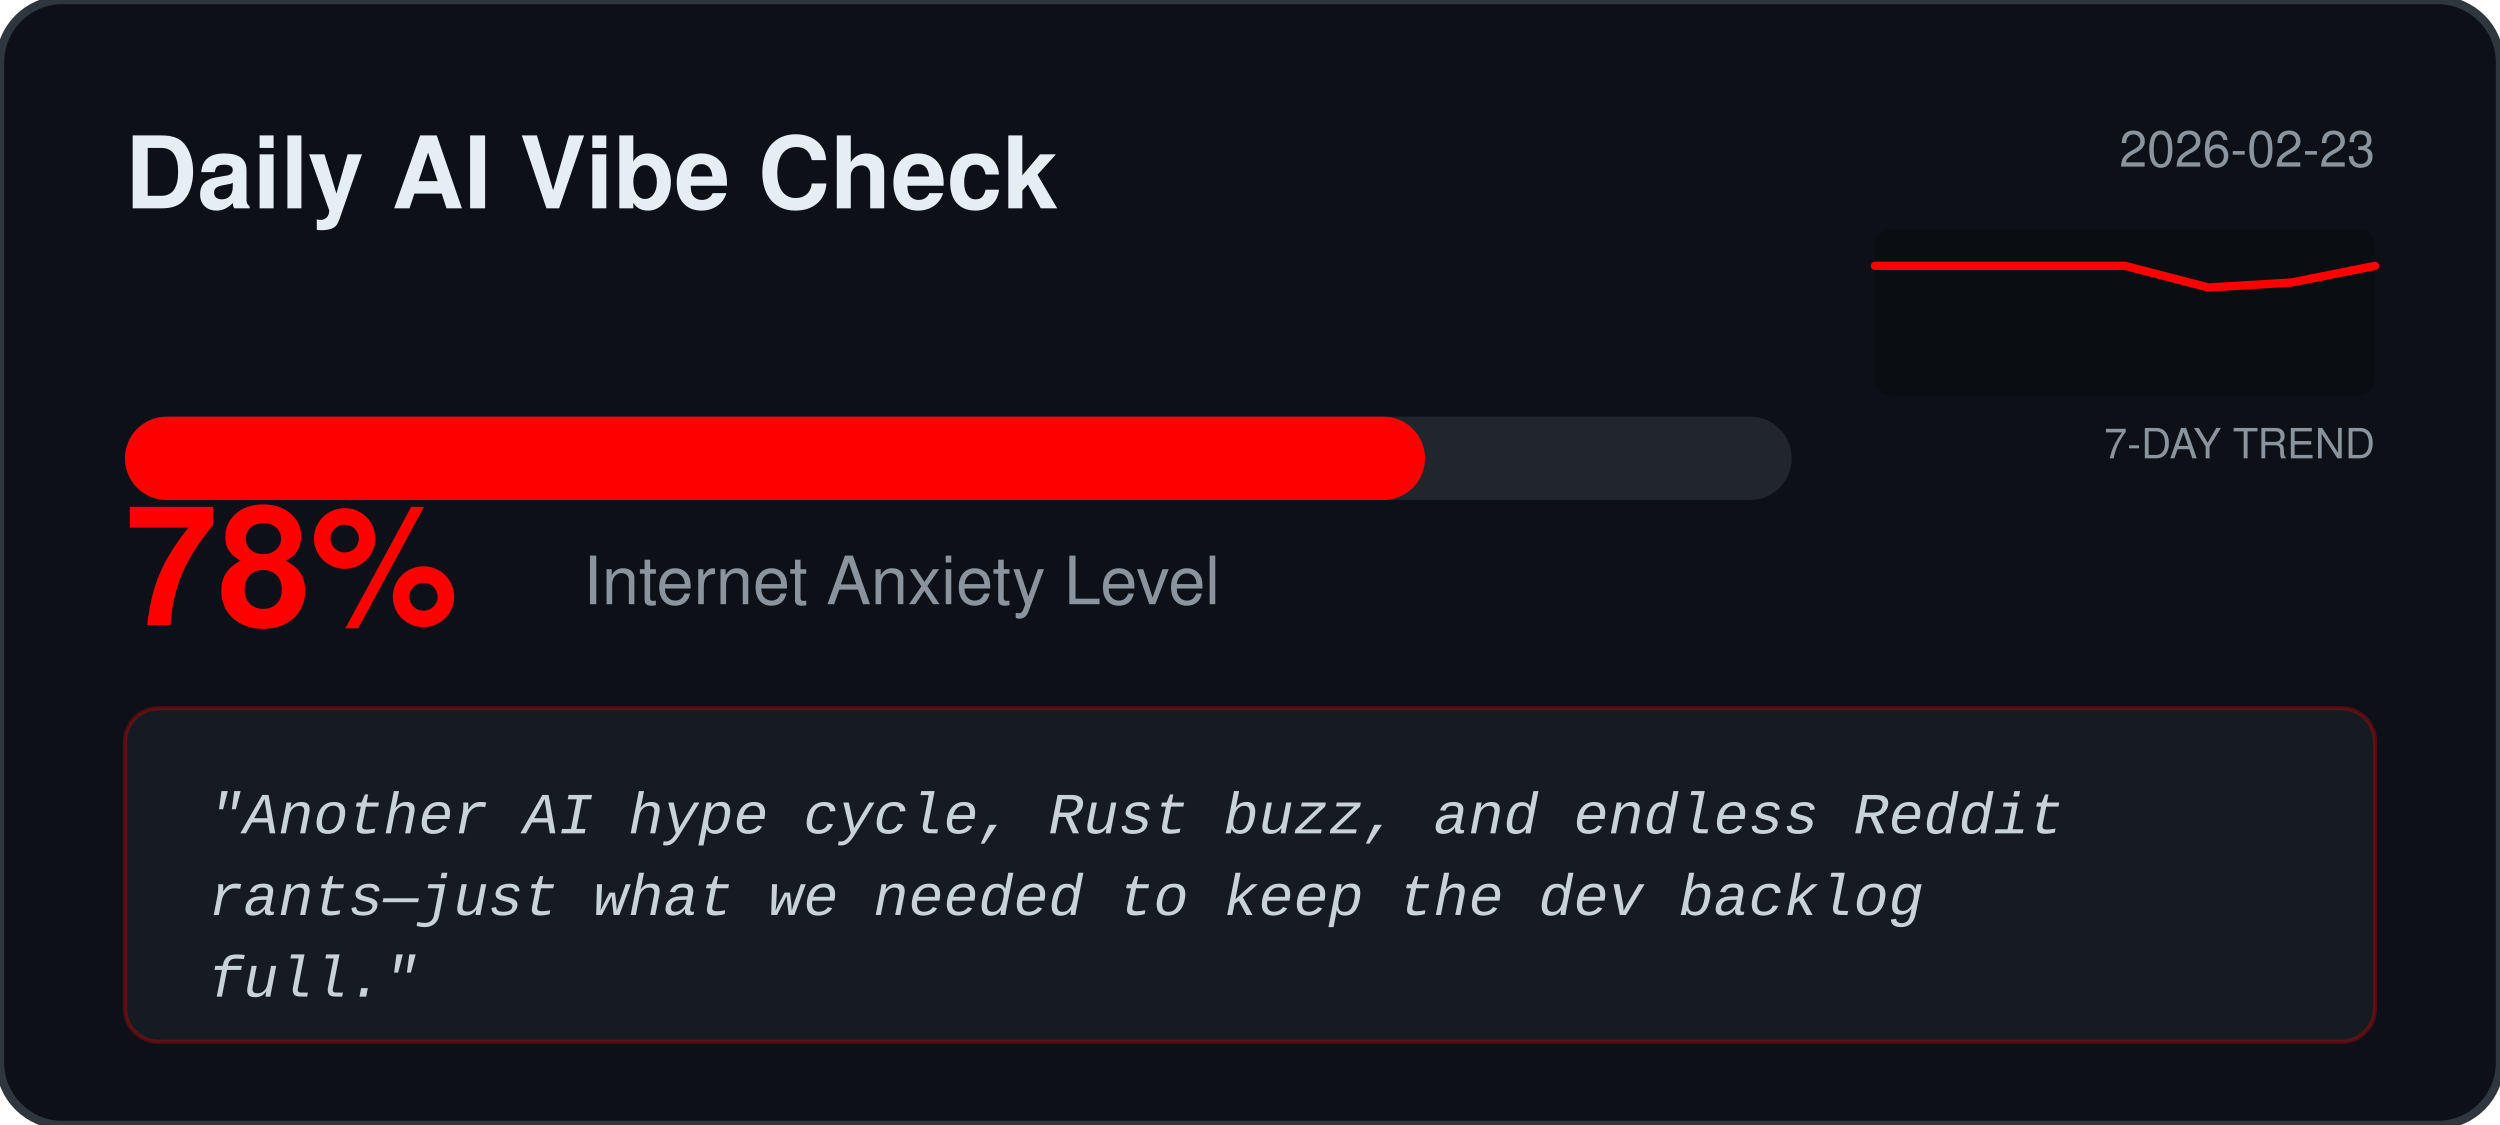
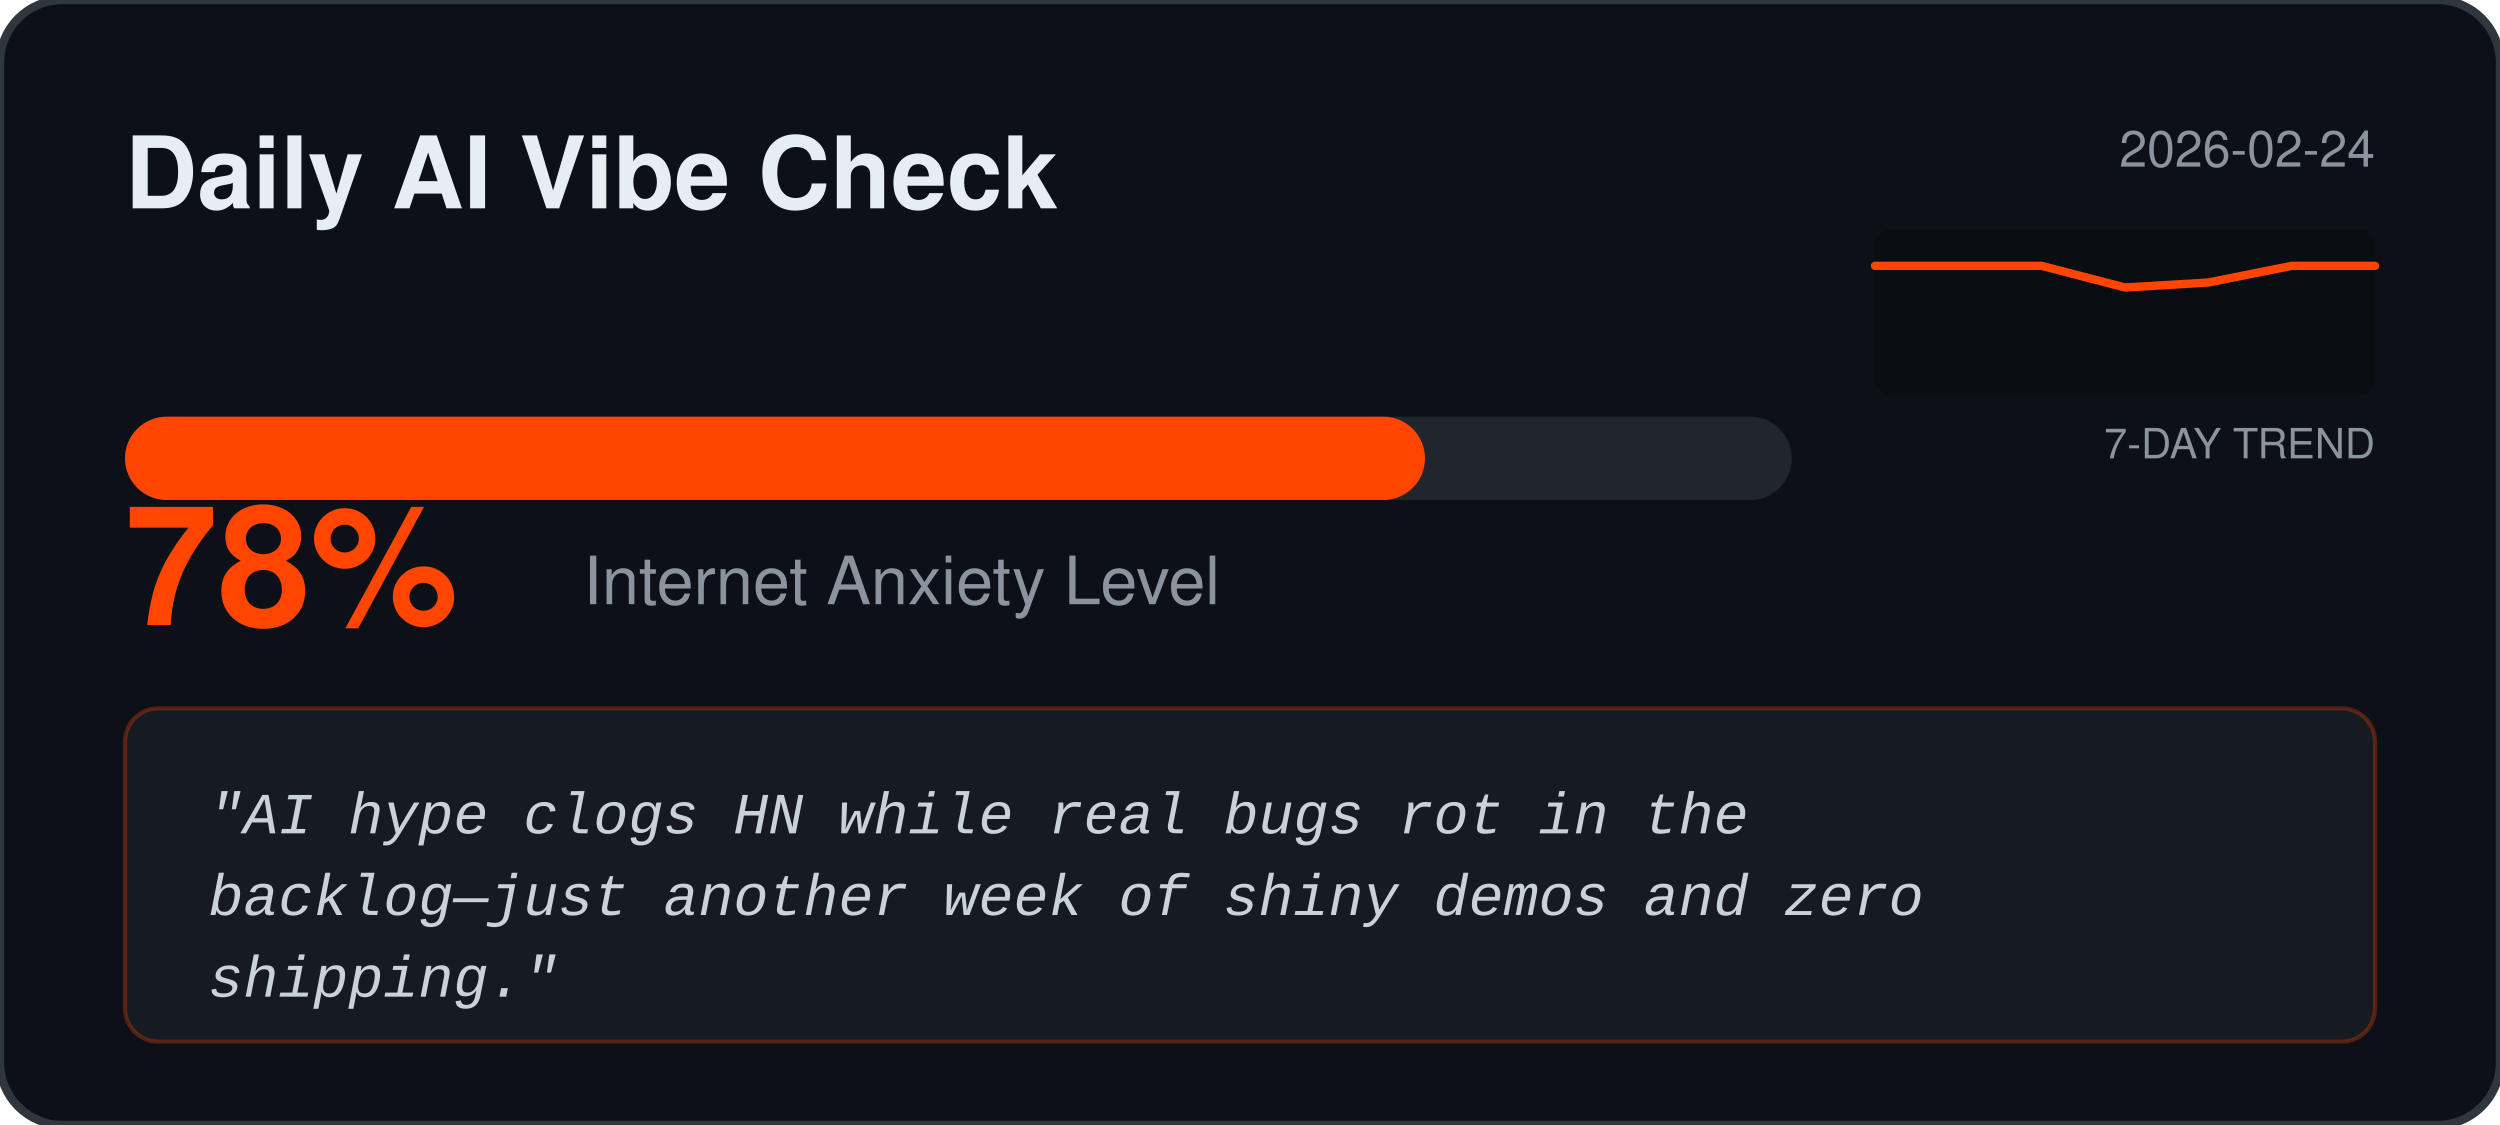
<svg xmlns="http://www.w3.org/2000/svg" width="600" height="270" viewBox="0 0 600 270" fill="none">
  <rect width="600" height="270" rx="15" fill="#0D1117" stroke="#30363D" stroke-width="2" />
  <text x="30" y="50" fill="#E6EDF3" font-family="Segoe UI, Helvetica, sans-serif" font-weight="bold" font-size="24">Daily AI Vibe Check</text>
-   <text x="570" y="40" fill="#8B949E" font-family="Segoe UI, Helvetica, sans-serif" font-size="12" text-anchor="end">2026-02-23</text>
+   <text x="570" y="40" fill="#8B949E" font-family="Segoe UI, Helvetica, sans-serif" font-size="12" text-anchor="end">2026-02-24</text>
  <rect x="450" y="55" width="120" height="40" fill="#000000" fill-opacity="0.2" rx="4" />
  <text x="570" y="110" fill="#8B949E" font-family="Segoe UI, Helvetica, sans-serif" font-size="10" text-anchor="end">7-DAY TREND</text>
-   <polyline points="450.0,63.8 470.0,63.8 490.0,63.8 510.0,63.8 530.0,69.0 550.0,67.8 570.0,63.8" fill="none" stroke="#FF0000" stroke-width="2" stroke-linecap="round" stroke-linejoin="round" />
+   <polyline points="450.0,63.8 470.0,63.8 490.0,63.8 510.0,69.0 530.0,67.8 550.0,63.8 570.0,63.8" fill="none" stroke="#FF4500" stroke-width="2" stroke-linecap="round" stroke-linejoin="round" />
  <rect x="30" y="100" width="400" height="20" rx="10" fill="#21262D" />
-   <rect x="30" y="100" width="312.0" height="20" rx="10" fill="#FF0000" />
-   <text x="30" y="150" fill="#FF0000" font-family="Segoe UI, Helvetica, sans-serif" font-weight="bold" font-size="40">78%</text>
+   <rect x="30" y="100" width="312.0" height="20" rx="10" fill="#FF4500" />
+   <text x="30" y="150" fill="#FF4500" font-family="Segoe UI, Helvetica, sans-serif" font-weight="bold" font-size="40">78%</text>
  <text x="140" y="145" fill="#8B949E" font-family="Segoe UI, Helvetica, sans-serif" font-size="16">Internet Anxiety Level</text>
-   <rect x="30" y="170" width="540" height="80" rx="8" fill="#161B22" stroke="#FF0000" stroke-opacity="0.3" />
+   <rect x="30" y="170" width="540" height="80" rx="8" fill="#161B22" stroke="#FF4500" stroke-opacity="0.3" />
  <text x="50" y="200" fill="#C9D1D9" font-family="Courier New, monospace" font-size="14" font-style="italic">
-     <tspan x="50" dy="0">"Another AI hype cycle, Rust buzz, and endless Reddit</tspan>
-     <tspan x="50" dy="1.4em">rants—just what we needed to keep the dev backlog</tspan>
-     <tspan x="50" dy="1.4em">full."</tspan>
+     <tspan x="50" dy="0">"AI hype clogs HN while real bugs rot in the</tspan>
+     <tspan x="50" dy="1.4em">backlog—just another week of shiny demos and zero</tspan>
+     <tspan x="50" dy="1.4em">shipping."</tspan>
  </text>
</svg>
